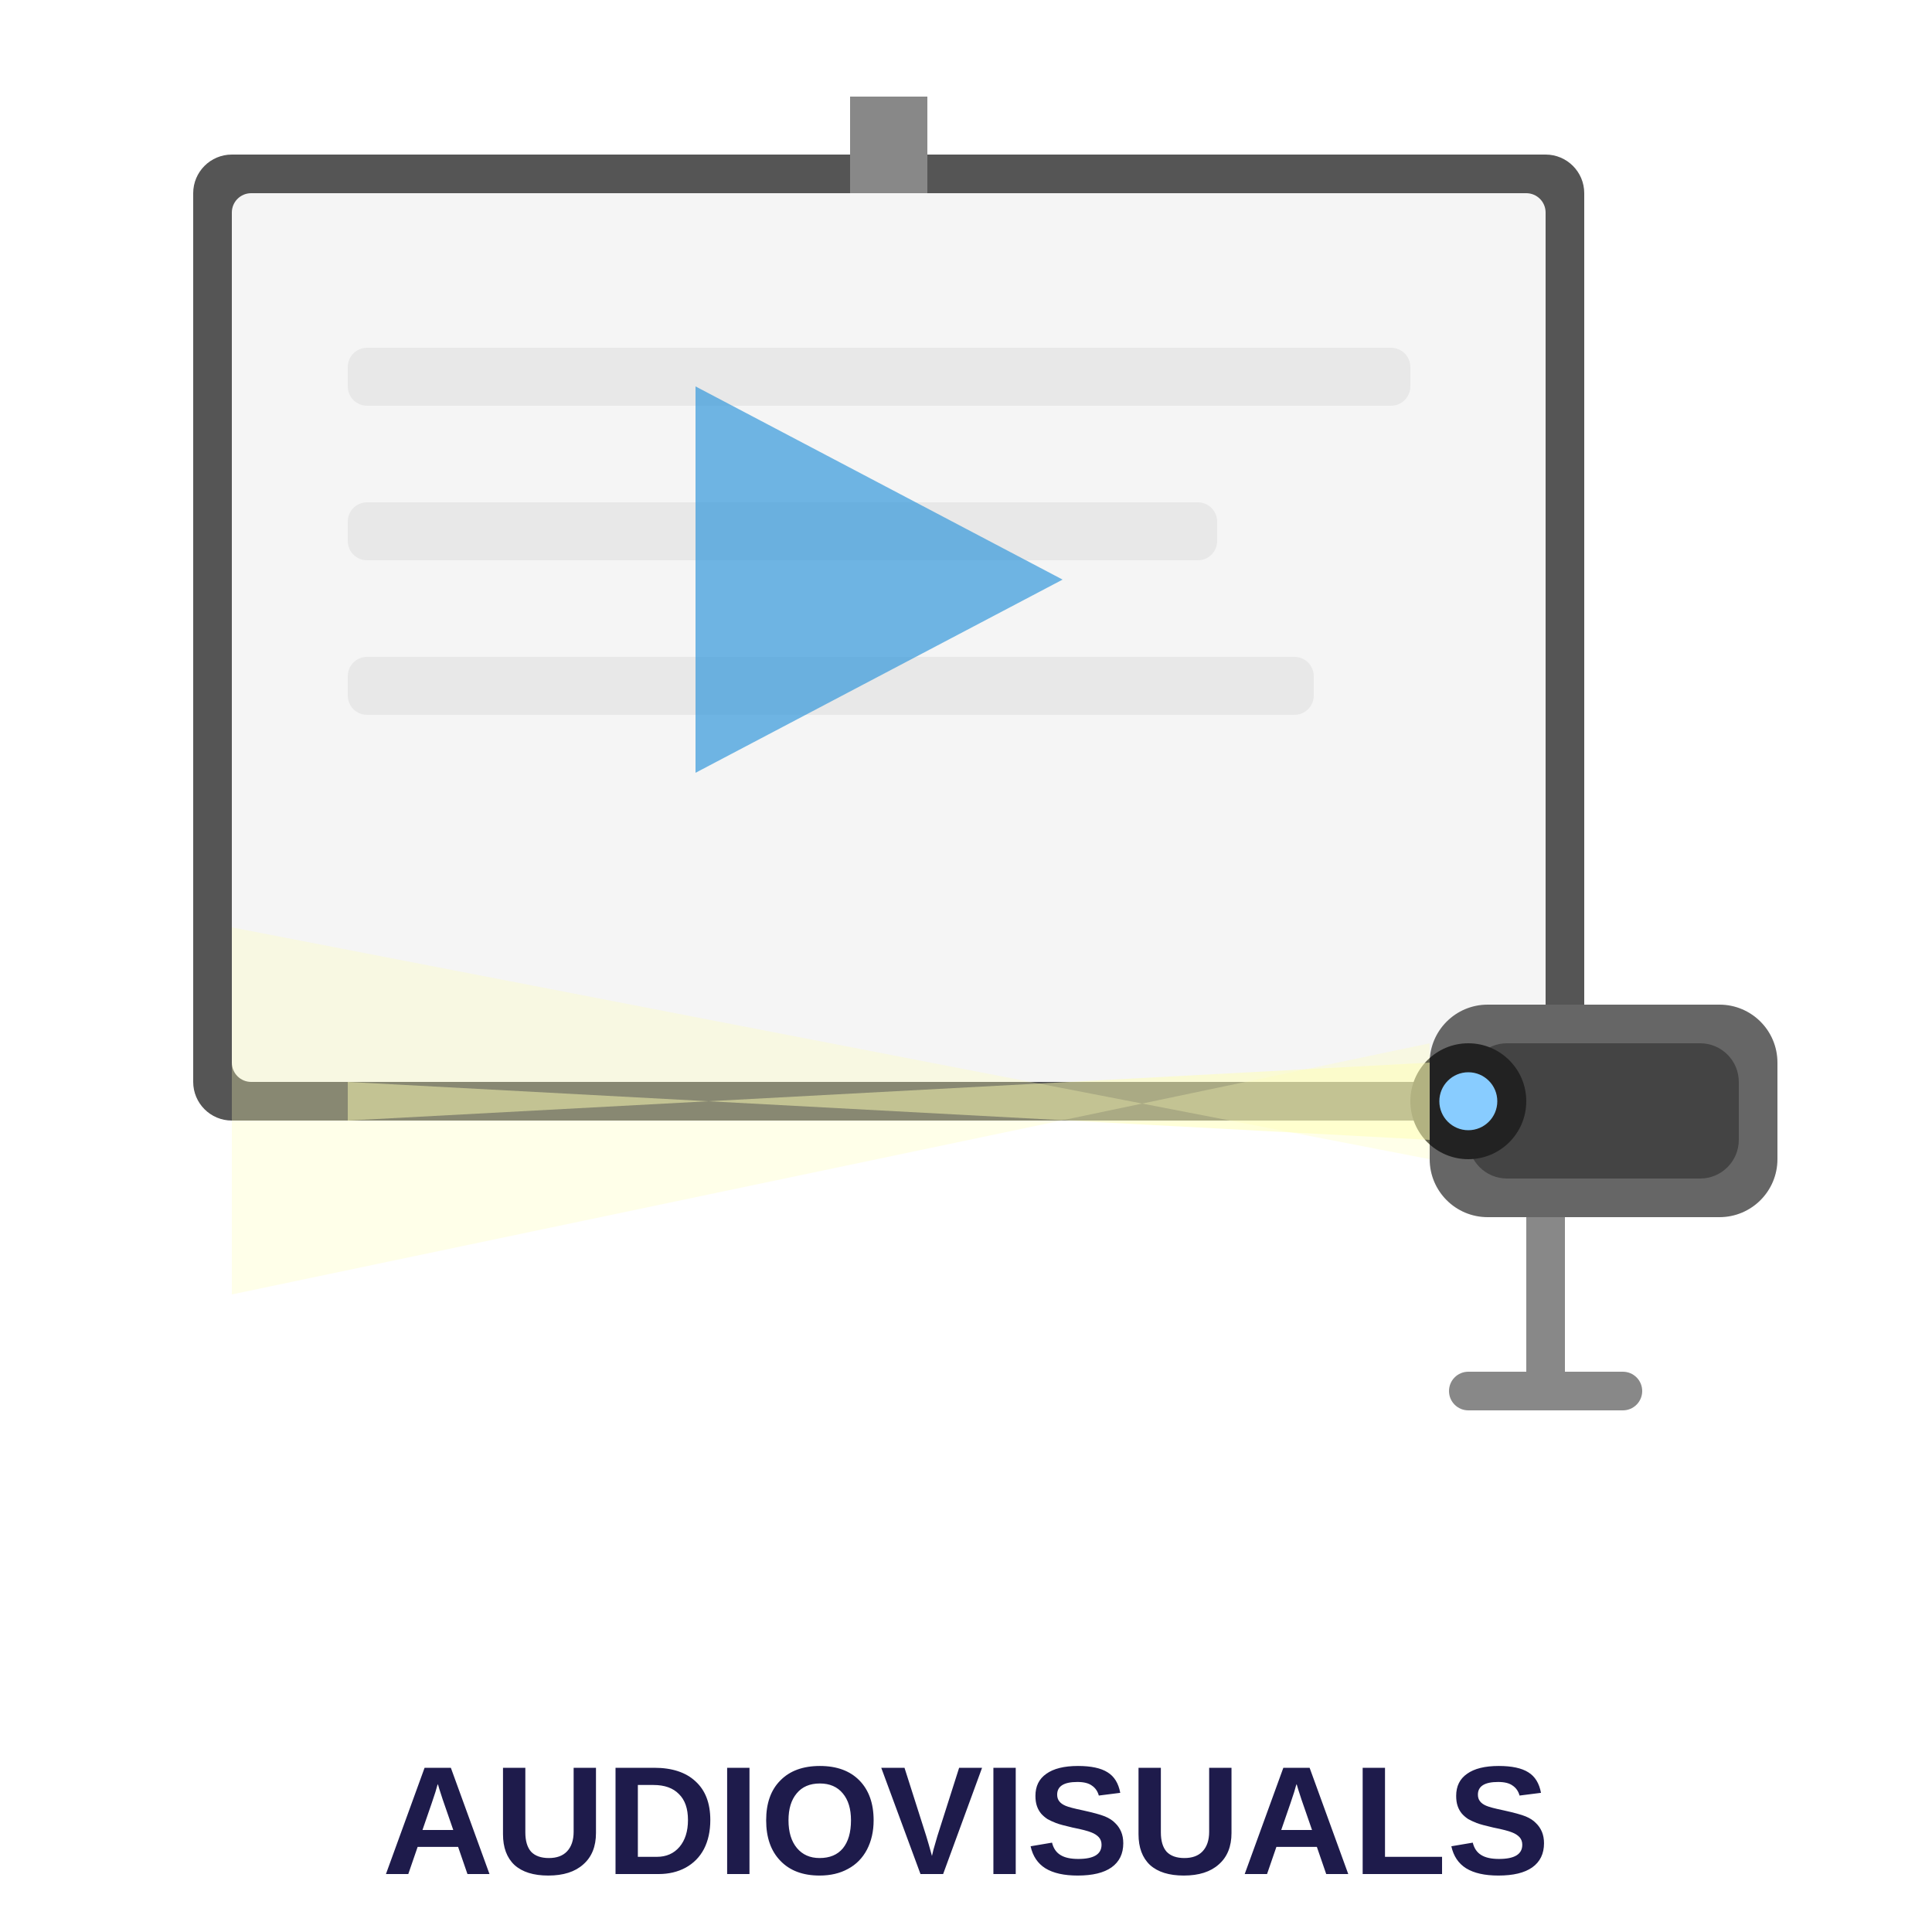
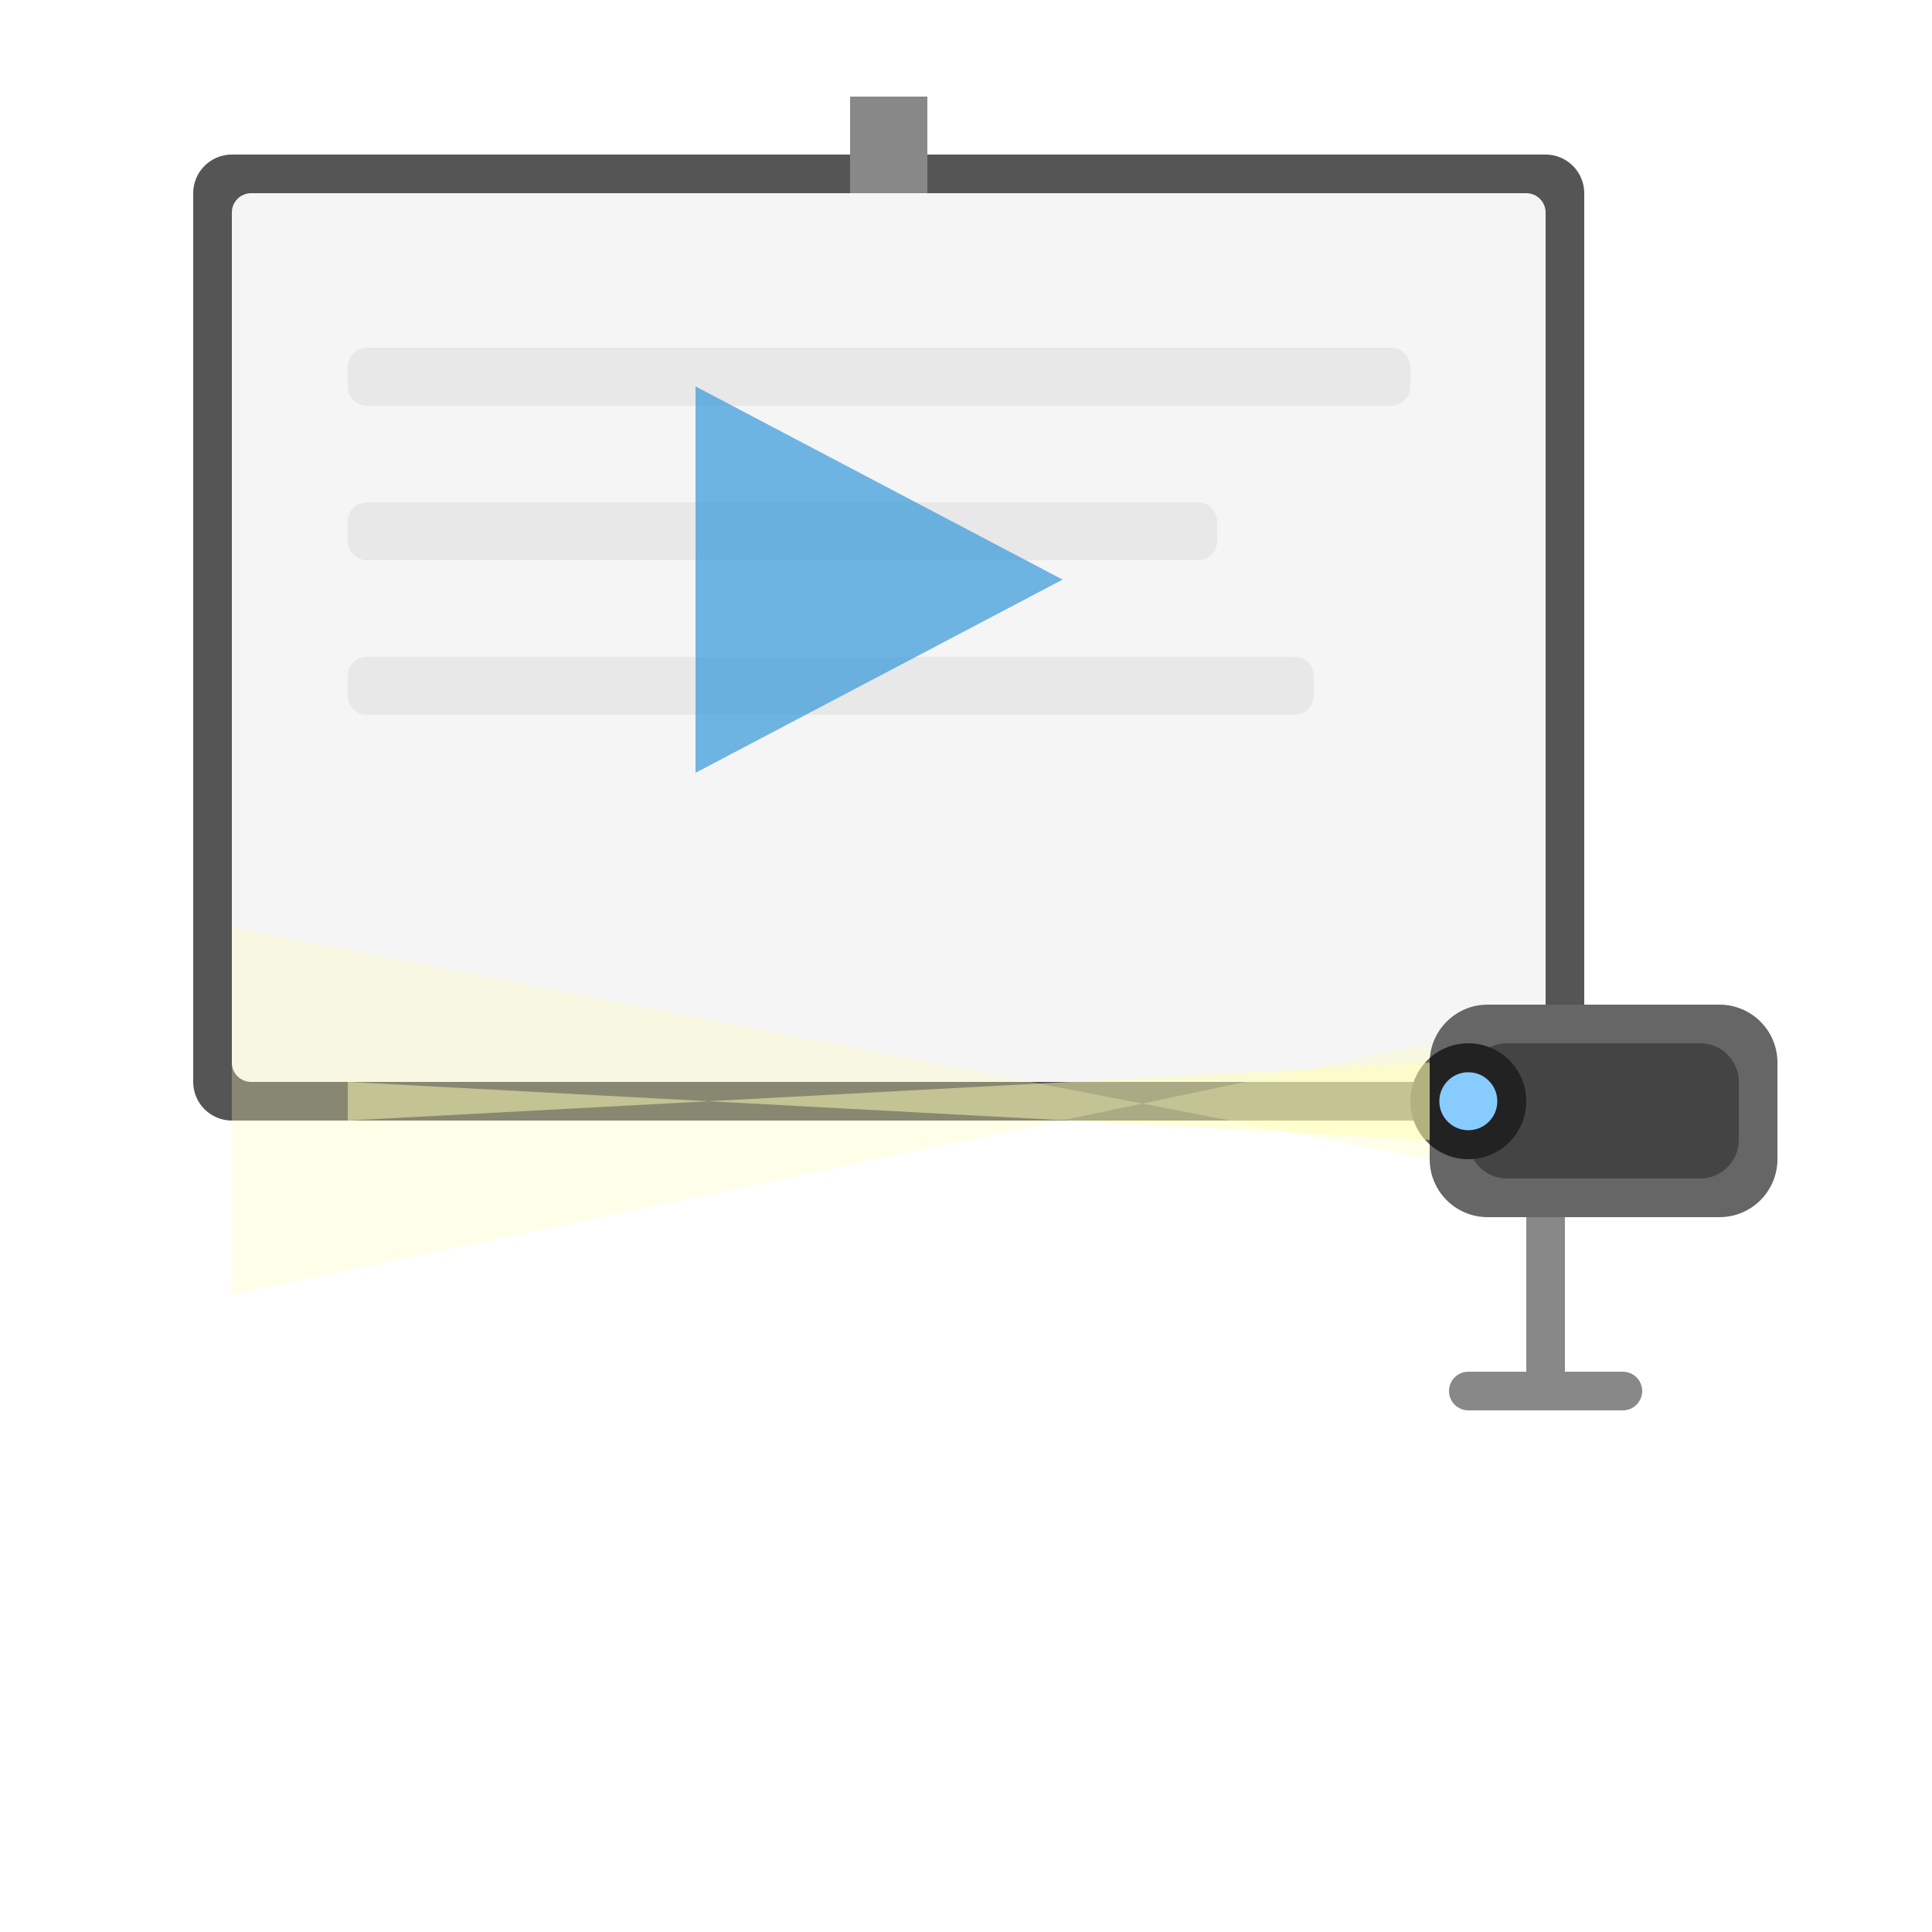
<svg xmlns="http://www.w3.org/2000/svg" viewBox="0 0 100 100">
  <rect x="10" y="8" width="72" height="50" rx="2" fill="#555" />
  <rect x="12" y="10" width="68" height="46" rx="1" fill="#f5f5f5" />
  <rect x="44" y="5" width="4" height="5" fill="#888" />
  <rect x="74" y="52" width="18" height="11" rx="3" fill="#666" />
  <rect x="76" y="54" width="14" height="7" rx="2" fill="#444" />
  <circle cx="76" cy="57" r="3" fill="#222" />
  <circle cx="76" cy="57" r="1.5" fill="#88ccff" />
  <polygon points="74,55 74,59 18,56 18,58" fill="rgba(255,255,180,0.5)" />
  <polygon points="74,54 74,60 12,48 12,67" fill="rgba(255,255,180,0.3)" />
  <rect x="18" y="18" width="55" height="3" rx="1" fill="#e8e8e8" />
  <rect x="18" y="26" width="45" height="3" rx="1" fill="#e8e8e8" />
  <rect x="18" y="34" width="50" height="3" rx="1" fill="#e8e8e8" />
  <polygon points="36,20 36,40 55,30" fill="#3498db" opacity="0.7" />
  <rect x="79" y="63" width="2" height="8" fill="#888" />
  <rect x="75" y="71" width="10" height="2" rx="1" fill="#888" />
-   <text x="50" y="97" font-family="Arial,sans-serif" font-size="8" fill="#1e1b4b" font-weight="700" text-anchor="middle">AUDIOVISUALS</text>
</svg>
